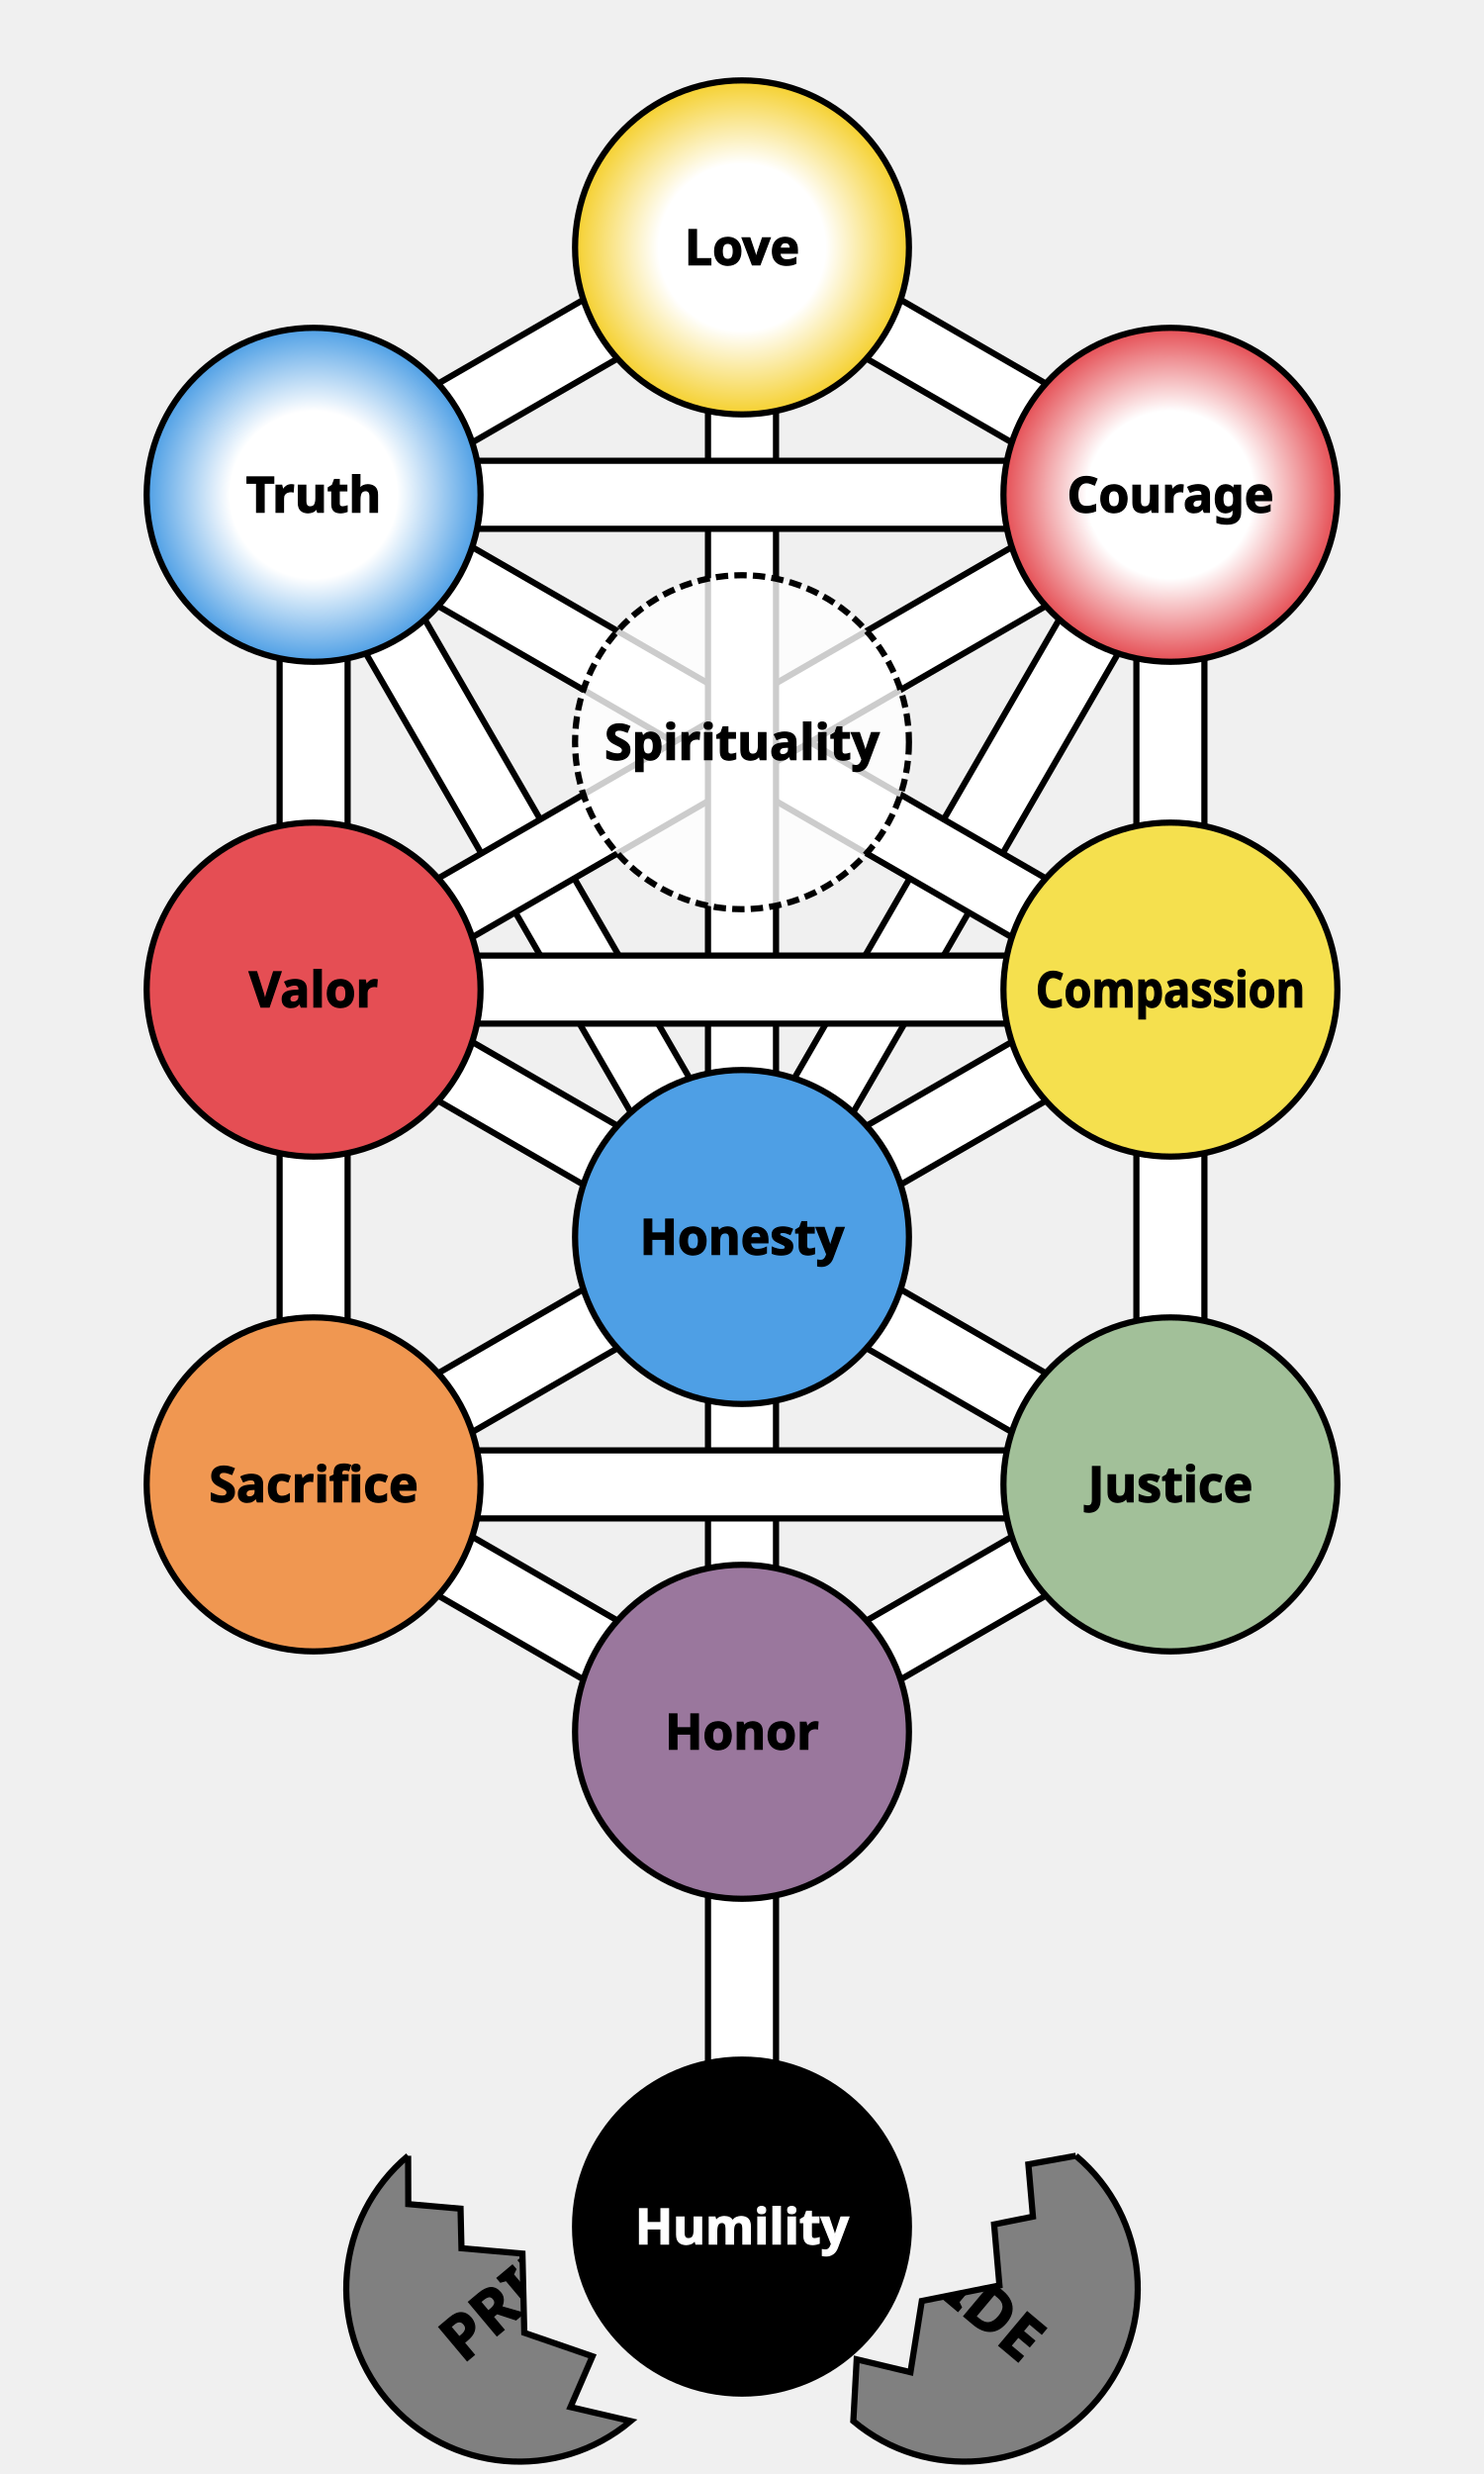
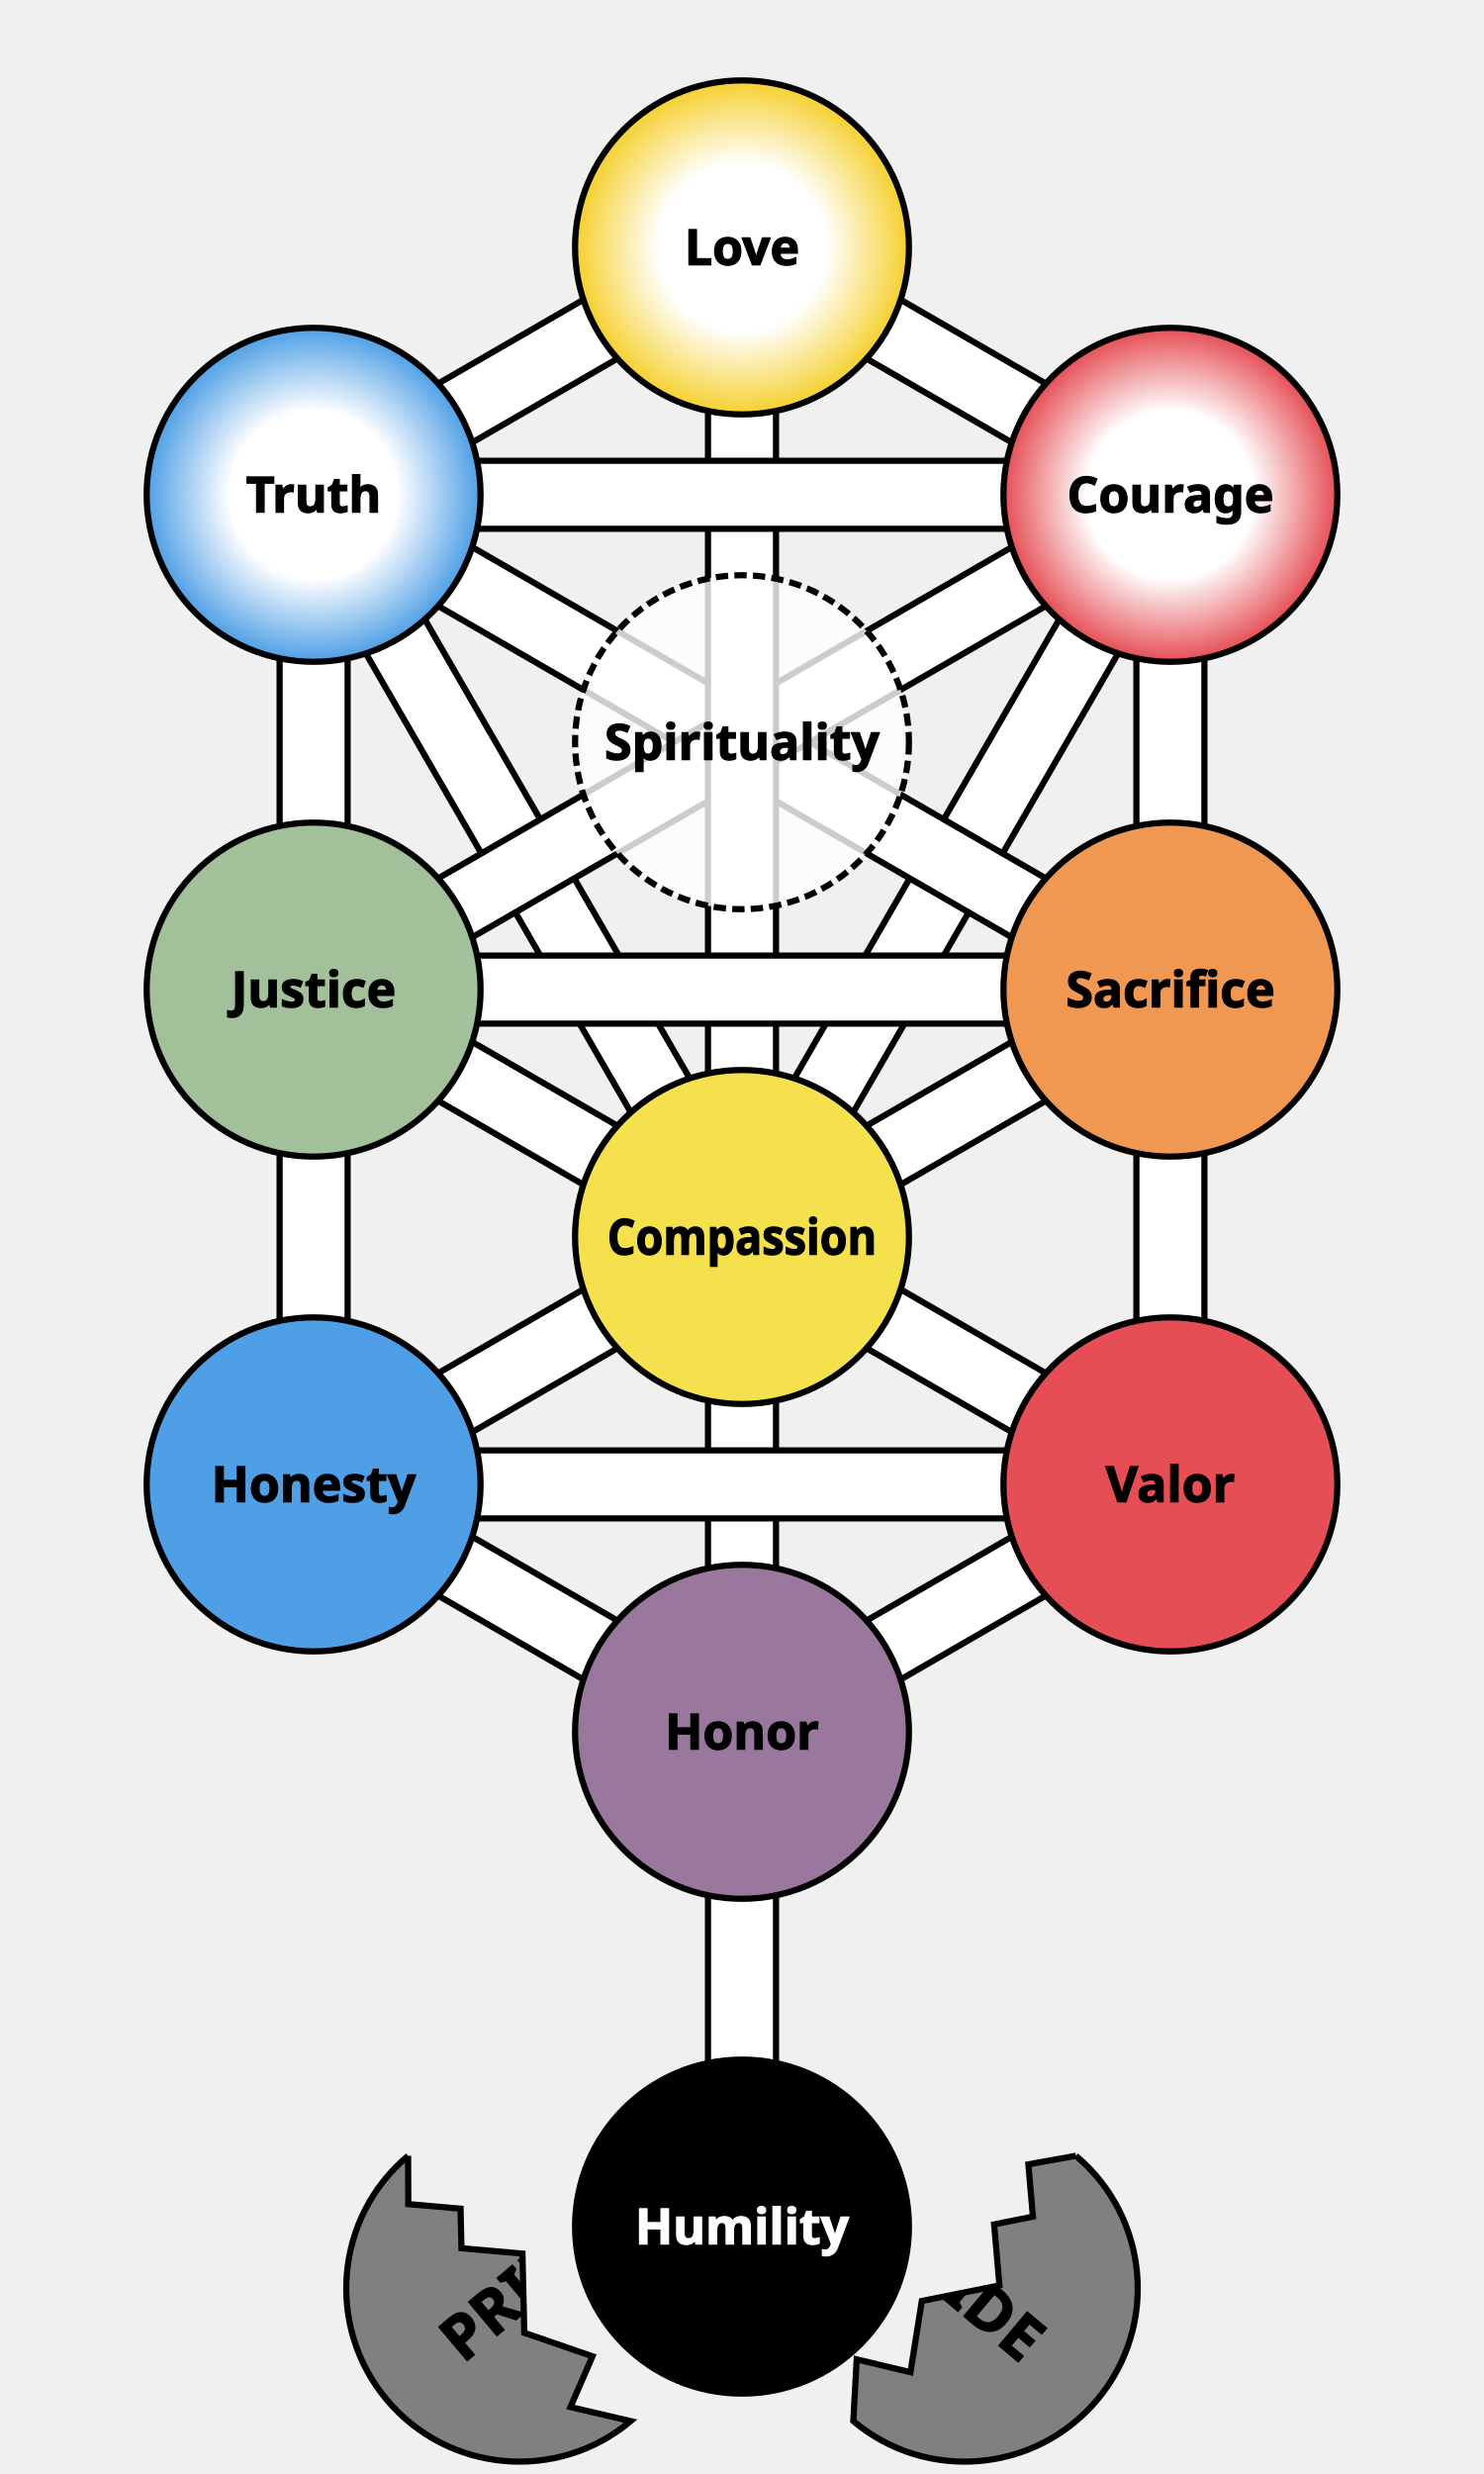
- <svg xmlns="http://www.w3.org/2000/svg" version="1.2" width="360" height="600" viewBox="-600 -1000 1200 2000" preserveAspectRatio="xMinYMin meet">
+ <svg xmlns="http://www.w3.org/2000/svg" xmlns:xlink="http://www.w3.org/1999/xlink" version="1.2" width="360" height="600" viewBox="-600 -1000 1200 2000" preserveAspectRatio="xMinYMin meet">
  <style type="text/css">

   g.midtext text {
      text-anchor: middle; 
      dominant-baseline: middle; 
   } 

</style>
  <defs>
    <circle id="sephira" r="135">
      </circle>
    <path id="path-2" fill="none" d="M0,-800 L346.41,-600" />
    <path id="path-4" fill="none" d="M346.41,-600 v400" />
    <path id="path-5" fill="none" d="M-346.41,-600 L0,-800" />
    <path id="path-6" fill="none" d="M-346.41,-200 L346.41,-600" />
    <path id="path-8" fill="none" d="M-346.41,-200 L346.41,-200" />
    <path id="path-9" fill="none" d="M0,0 L346.41,-200" />
    <path id="path-11" fill="none" d="M0,0 L346.41,-600" />
    <path id="path-12" fill="none" d="M-346.41,-600 L-346.41,-200" />
    <path id="path-14" fill="none" d="M0,-800 L0,0" />
    <path id="path-16" fill="none" d="M-346.41,200 L346.41,200" />
    <path id="path-17" fill="none" d="M0,0 L346.41,200" />
    <path id="path-18" fill="none" d="M346.41,-200 v400" />
    <path id="path-20" fill="none" d="M-346.41,200 L0,400" />
    <path id="path-21" fill="none" d="M-346.41,-200 v400" />
    <path id="path-22" fill="none" d="M0,400 L346.41,200" />
    <path id="path-24" fill="none" d="M-346.41,-600 L346.41,-600" />
    <path id="path-25" fill="none" d="M0,0 v400" />
    <path id="path-27" fill="none" d="M-346.41,200 L0,0" />
    <path id="path-28" fill="none" d="M-346.41,-600 L0,0" />
    <path id="path-29" fill="none" d="M-346.41,-200 L0,0" />
    <path id="path-31" fill="none" d="M-346.41,-600 L346.41,-200" />
    <path id="path-32" fill="none" d="M0,400 v400" />
    <radialGradient id="loveGrad">
      <stop offset="0%" stop-color="white" />
      <stop offset="50%" stop-color="white" />
      <stop offset="100%" stop-color="#f5d02e" />
    </radialGradient>
    <radialGradient id="courageGrad">
      <stop offset="0%" stop-color="white" />
      <stop offset="50%" stop-color="white" />
      <stop offset="100%" stop-color="#e54e54" />
    </radialGradient>
    <radialGradient id="truthGrad">
      <stop offset="0%" stop-color="white" />
      <stop offset="50%" stop-color="white" />
      <stop offset="100%" stop-color="#4e9fe5" />
    </radialGradient>
  </defs>
  <g>
-     <use href="#path-2" stroke="black" stroke-width="60" />
-     <use href="#path-2" stroke="white" stroke-width="50" />
-     <use href="#path-4" stroke="black" stroke-width="60" />
-     <use href="#path-4" stroke="white" stroke-width="50" />
-     <use href="#path-5" stroke="black" stroke-width="60" />
-     <use href="#path-5" stroke="white" stroke-width="50" />
-     <use href="#path-11" stroke="black" stroke-width="60" />
-     <use href="#path-11" stroke="white" stroke-width="50" />
-     <use href="#path-28" stroke="black" stroke-width="60" />
-     <use href="#path-28" stroke="white" stroke-width="50" />
-     <use href="#path-31" stroke="black" stroke-width="60" />
-     <use href="#path-31" stroke="white" stroke-width="50" />
-     <use href="#path-6" stroke="black" stroke-width="60" />
-     <use href="#path-6" stroke="white" stroke-width="50" />
-     <use href="#path-14" stroke="black" stroke-width="60" />
-     <use href="#path-14" stroke="white" stroke-width="50" />
-     <use href="#path-8" stroke="black" stroke-width="60" />
-     <use href="#path-8" stroke="white" stroke-width="50" />
-     <use href="#path-24" stroke="black" stroke-width="60" />
-     <use href="#path-24" stroke="white" stroke-width="50" />
-     <use href="#path-12" stroke="black" stroke-width="60" />
-     <use href="#path-12" stroke="white" stroke-width="50" />
-     <use href="#path-18" stroke="black" stroke-width="60" />
-     <use href="#path-18" stroke="white" stroke-width="50" />
-     <use href="#path-21" stroke="black" stroke-width="60" />
-     <use href="#path-21" stroke="white" stroke-width="50" />
-     <use href="#path-25" stroke="black" stroke-width="60" />
-     <use href="#path-25" stroke="white" stroke-width="50" />
-     <use href="#path-17" stroke="black" stroke-width="60" />
-     <use href="#path-17" stroke="white" stroke-width="50" />
-     <use href="#path-20" stroke="black" stroke-width="60" />
-     <use href="#path-20" stroke="white" stroke-width="50" />
-     <use href="#path-22" stroke="black" stroke-width="60" />
-     <use href="#path-22" stroke="white" stroke-width="50" />
-     <use href="#path-27" stroke="black" stroke-width="60" />
-     <use href="#path-27" stroke="white" stroke-width="50" />
-     <use href="#path-9" stroke="black" stroke-width="60" />
-     <use href="#path-9" stroke="white" stroke-width="50" />
-     <use href="#path-29" stroke="black" stroke-width="60" />
-     <use href="#path-29" stroke="white" stroke-width="50" />
-     <use href="#path-16" stroke="black" stroke-width="60" />
-     <use href="#path-16" stroke="white" stroke-width="50" />
-     <use href="#path-32" stroke="black" stroke-width="60" />
-     <use href="#path-32" stroke="white" stroke-width="50" />
+     <use xlink:href="#path-2" stroke="black" stroke-width="60" />
+     <use xlink:href="#path-2" stroke="white" stroke-width="50" />
+     <use xlink:href="#path-4" stroke="black" stroke-width="60" />
+     <use xlink:href="#path-4" stroke="white" stroke-width="50" />
+     <use xlink:href="#path-5" stroke="black" stroke-width="60" />
+     <use xlink:href="#path-5" stroke="white" stroke-width="50" />
+     <use xlink:href="#path-11" stroke="black" stroke-width="60" />
+     <use xlink:href="#path-11" stroke="white" stroke-width="50" />
+     <use xlink:href="#path-28" stroke="black" stroke-width="60" />
+     <use xlink:href="#path-28" stroke="white" stroke-width="50" />
+     <use xlink:href="#path-31" stroke="black" stroke-width="60" />
+     <use xlink:href="#path-31" stroke="white" stroke-width="50" />
+     <use xlink:href="#path-6" stroke="black" stroke-width="60" />
+     <use xlink:href="#path-6" stroke="white" stroke-width="50" />
+     <use xlink:href="#path-14" stroke="black" stroke-width="60" />
+     <use xlink:href="#path-14" stroke="white" stroke-width="50" />
+     <use xlink:href="#path-8" stroke="black" stroke-width="60" />
+     <use xlink:href="#path-8" stroke="white" stroke-width="50" />
+     <use xlink:href="#path-24" stroke="black" stroke-width="60" />
+     <use xlink:href="#path-24" stroke="white" stroke-width="50" />
+     <use xlink:href="#path-12" stroke="black" stroke-width="60" />
+     <use xlink:href="#path-12" stroke="white" stroke-width="50" />
+     <use xlink:href="#path-18" stroke="black" stroke-width="60" />
+     <use xlink:href="#path-18" stroke="white" stroke-width="50" />
+     <use xlink:href="#path-21" stroke="black" stroke-width="60" />
+     <use xlink:href="#path-21" stroke="white" stroke-width="50" />
+     <use xlink:href="#path-25" stroke="black" stroke-width="60" />
+     <use xlink:href="#path-25" stroke="white" stroke-width="50" />
+     <use xlink:href="#path-17" stroke="black" stroke-width="60" />
+     <use xlink:href="#path-17" stroke="white" stroke-width="50" />
+     <use xlink:href="#path-20" stroke="black" stroke-width="60" />
+     <use xlink:href="#path-20" stroke="white" stroke-width="50" />
+     <use xlink:href="#path-22" stroke="black" stroke-width="60" />
+     <use xlink:href="#path-22" stroke="white" stroke-width="50" />
+     <use xlink:href="#path-27" stroke="black" stroke-width="60" />
+     <use xlink:href="#path-27" stroke="white" stroke-width="50" />
+     <use xlink:href="#path-9" stroke="black" stroke-width="60" />
+     <use xlink:href="#path-9" stroke="white" stroke-width="50" />
+     <use xlink:href="#path-29" stroke="black" stroke-width="60" />
+     <use xlink:href="#path-29" stroke="white" stroke-width="50" />
+     <use xlink:href="#path-16" stroke="black" stroke-width="60" />
+     <use xlink:href="#path-16" stroke="white" stroke-width="50" />
+     <use xlink:href="#path-32" stroke="black" stroke-width="60" />
+     <use xlink:href="#path-32" stroke="white" stroke-width="50" />
  </g>
  <g stroke="black" stroke-width="5">
-     <use href="#sephira" fill="url(#loveGrad)" x="0" y="-800" />
-     <use href="#sephira" fill="url(#courageGrad)" x="346.41" y="-600" />
-     <use href="#sephira" fill="url(#truthGrad)" x="-346.41" y="-600" />
-     <use href="#sephira" x="0" y="-400" fill="white" fill-opacity="0.8" stroke-dasharray="10 5" />
-     <use href="#sephira" fill="#f5e04e" x="346.41" y="-200" />
-     <use href="#sephira" fill="#e54e54" x="-346.41" y="-200" />
-     <use href="#sephira" fill="#4e9fe5" x="0" y="0" />
-     <use href="#sephira" fill="#a2c099" x="346.41" y="200" />
-     <use href="#sephira" fill="#f09751" x="-346.41" y="200" />
-     <use href="#sephira" fill="#9a779d" x="0" y="400" />
-     <use href="#sephira" fill="black" x="0" y="800" />
+     <radialGradient id="loveGrad">
+       <stop offset="0%" stop-color="white" />
+       <stop offset="50%" stop-color="white" />
+       <stop offset="100%" stop-color="#f5d02e" />
+     </radialGradient>
+     <radialGradient id="courageGrad">
+       <stop offset="0%" stop-color="white" />
+       <stop offset="50%" stop-color="white" />
+       <stop offset="100%" stop-color="#e54e54" />
+     </radialGradient>
+     <radialGradient id="truthGrad">
+       <stop offset="0%" stop-color="white" />
+       <stop offset="50%" stop-color="white" />
+       <stop offset="100%" stop-color="#4e9fe5" />
+     </radialGradient>
+     <use xlink:href="#sephira" fill="url(#loveGrad)" x="0" y="-800" />
+     <use xlink:href="#sephira" fill="url(#courageGrad)" x="346.41" y="-600" />
+     <use xlink:href="#sephira" fill="url(#truthGrad)" x="-346.41" y="-600" />
+     <use xlink:href="#sephira" x="0" y="-400" fill="white" fill-opacity="0.8" stroke-dasharray="10 5" />
+     <use xlink:href="#sephira" fill="#f09751" x="346.41" y="-200" />
+     <use xlink:href="#sephira" fill="#a2c099" x="-346.41" y="-200" />
+     <use xlink:href="#sephira" fill="#f5e04e" x="0" y="0" />
+     <use xlink:href="#sephira" fill="#e54e54" x="346.41" y="200" />
+     <use xlink:href="#sephira" fill="#4e9fe5" x="-346.41" y="200" />
+     <use xlink:href="#sephira" fill="#9a779d" x="0" y="400" />
+     <use xlink:href="#sephira" fill="black" x="0" y="800" />
  </g>
  <g class="midtext" fill="black" stroke="black" stroke-width="1" font-size="40" font-family="verdana, sans-serif" font-weight="bold">
    <text x="0" y="-800">Love</text>
    <text x="346.41" y="-600">Courage</text>
    <text x="-346.41" y="-600">Truth</text>
-     <text transform="translate(346.41,-200) scale(0.9,1)">Compassion</text>
-     <text x="-346.41" y="-200">Valor</text>
-     <text x="0" y="0">Honesty</text>
-     <text x="346.41" y="200">Justice</text>
-     <text x="-346.41" y="200">Sacrifice</text>
+     <text x="346.41" y="-200">Sacrifice</text>
+     <text x="-346.41" y="-200">Justice</text>
+     <text transform=" scale(0.9,1)">Compassion</text>
+     <text x="346.41" y="200">Valor</text>
+     <text x="-346.41" y="200">Honesty</text>
    <text x="0" y="400">Honor</text>
    <text stroke="white" fill="white" x="0" y="800">Humility</text>
    <text x="0" y="-400">Spirituality</text>
  </g>
  <defs>
    <text id="prideText" fill="black" stroke="black" stroke-width="1" font-size="50" dominant-baseline="middle" text-anchor="middle" font-weight="bold" font-family="verdana, sans-serif">PRIDE</text>
    <path id="leftEggShape" d="M0 -140 A122 122, 0 0 0, 0 140        L -30 100, 10 80, -20 30, 20 -20,           -15 -55, 5 -80, -25 -110,          0 -140">
      </path>
    <clipPath id="leftEggClip">
-       <use href="#leftEggShape" />
+       <use xlink:href="#leftEggShape" />
    </clipPath>
    <g id="leftEgg">
-       <use href="#leftEggShape" fill="gray" stroke="black" stroke-width="5" />
-       <use href="#prideText" clip-path="url(#leftEggClip)" />
+       <use xlink:href="#leftEggShape" fill="gray" stroke="black" stroke-width="5" />
+       <use xlink:href="#prideText" clip-path="url(#leftEggClip)" />
    </g>
    <path id="rightEggShape" d="M0 -140 A122 122, 0 0 1, 0 140        L -30 100, 10 80, -20 30, 20 -20,           -15 -55, 5 -80, -25 -110,          0 -140">
      </path>
    <clipPath id="rightEggClip">
-       <use href="#rightEggShape" />
+       <use xlink:href="#rightEggShape" />
    </clipPath>
    <g id="rightEgg">
-       <use href="#rightEggShape" fill="gray" stroke="black" stroke-width="5" />
-       <use href="#prideText" clip-path="url(#rightEggClip)" />
+       <use xlink:href="#rightEggShape" fill="gray" stroke="black" stroke-width="5" />
+       <use xlink:href="#prideText" clip-path="url(#rightEggClip)" />
    </g>
  </defs>
  <g>
-     <use href="#leftEgg" transform="translate(-180,850) rotate(-40)" />
-     <use href="#rightEgg" transform="translate(180,850) rotate(40)" />
+     <use xlink:href="#leftEgg" transform="translate(-180,850) rotate(-40)" />
+     <use xlink:href="#rightEgg" transform="translate(180,850) rotate(40)" />
  </g>
</svg>
